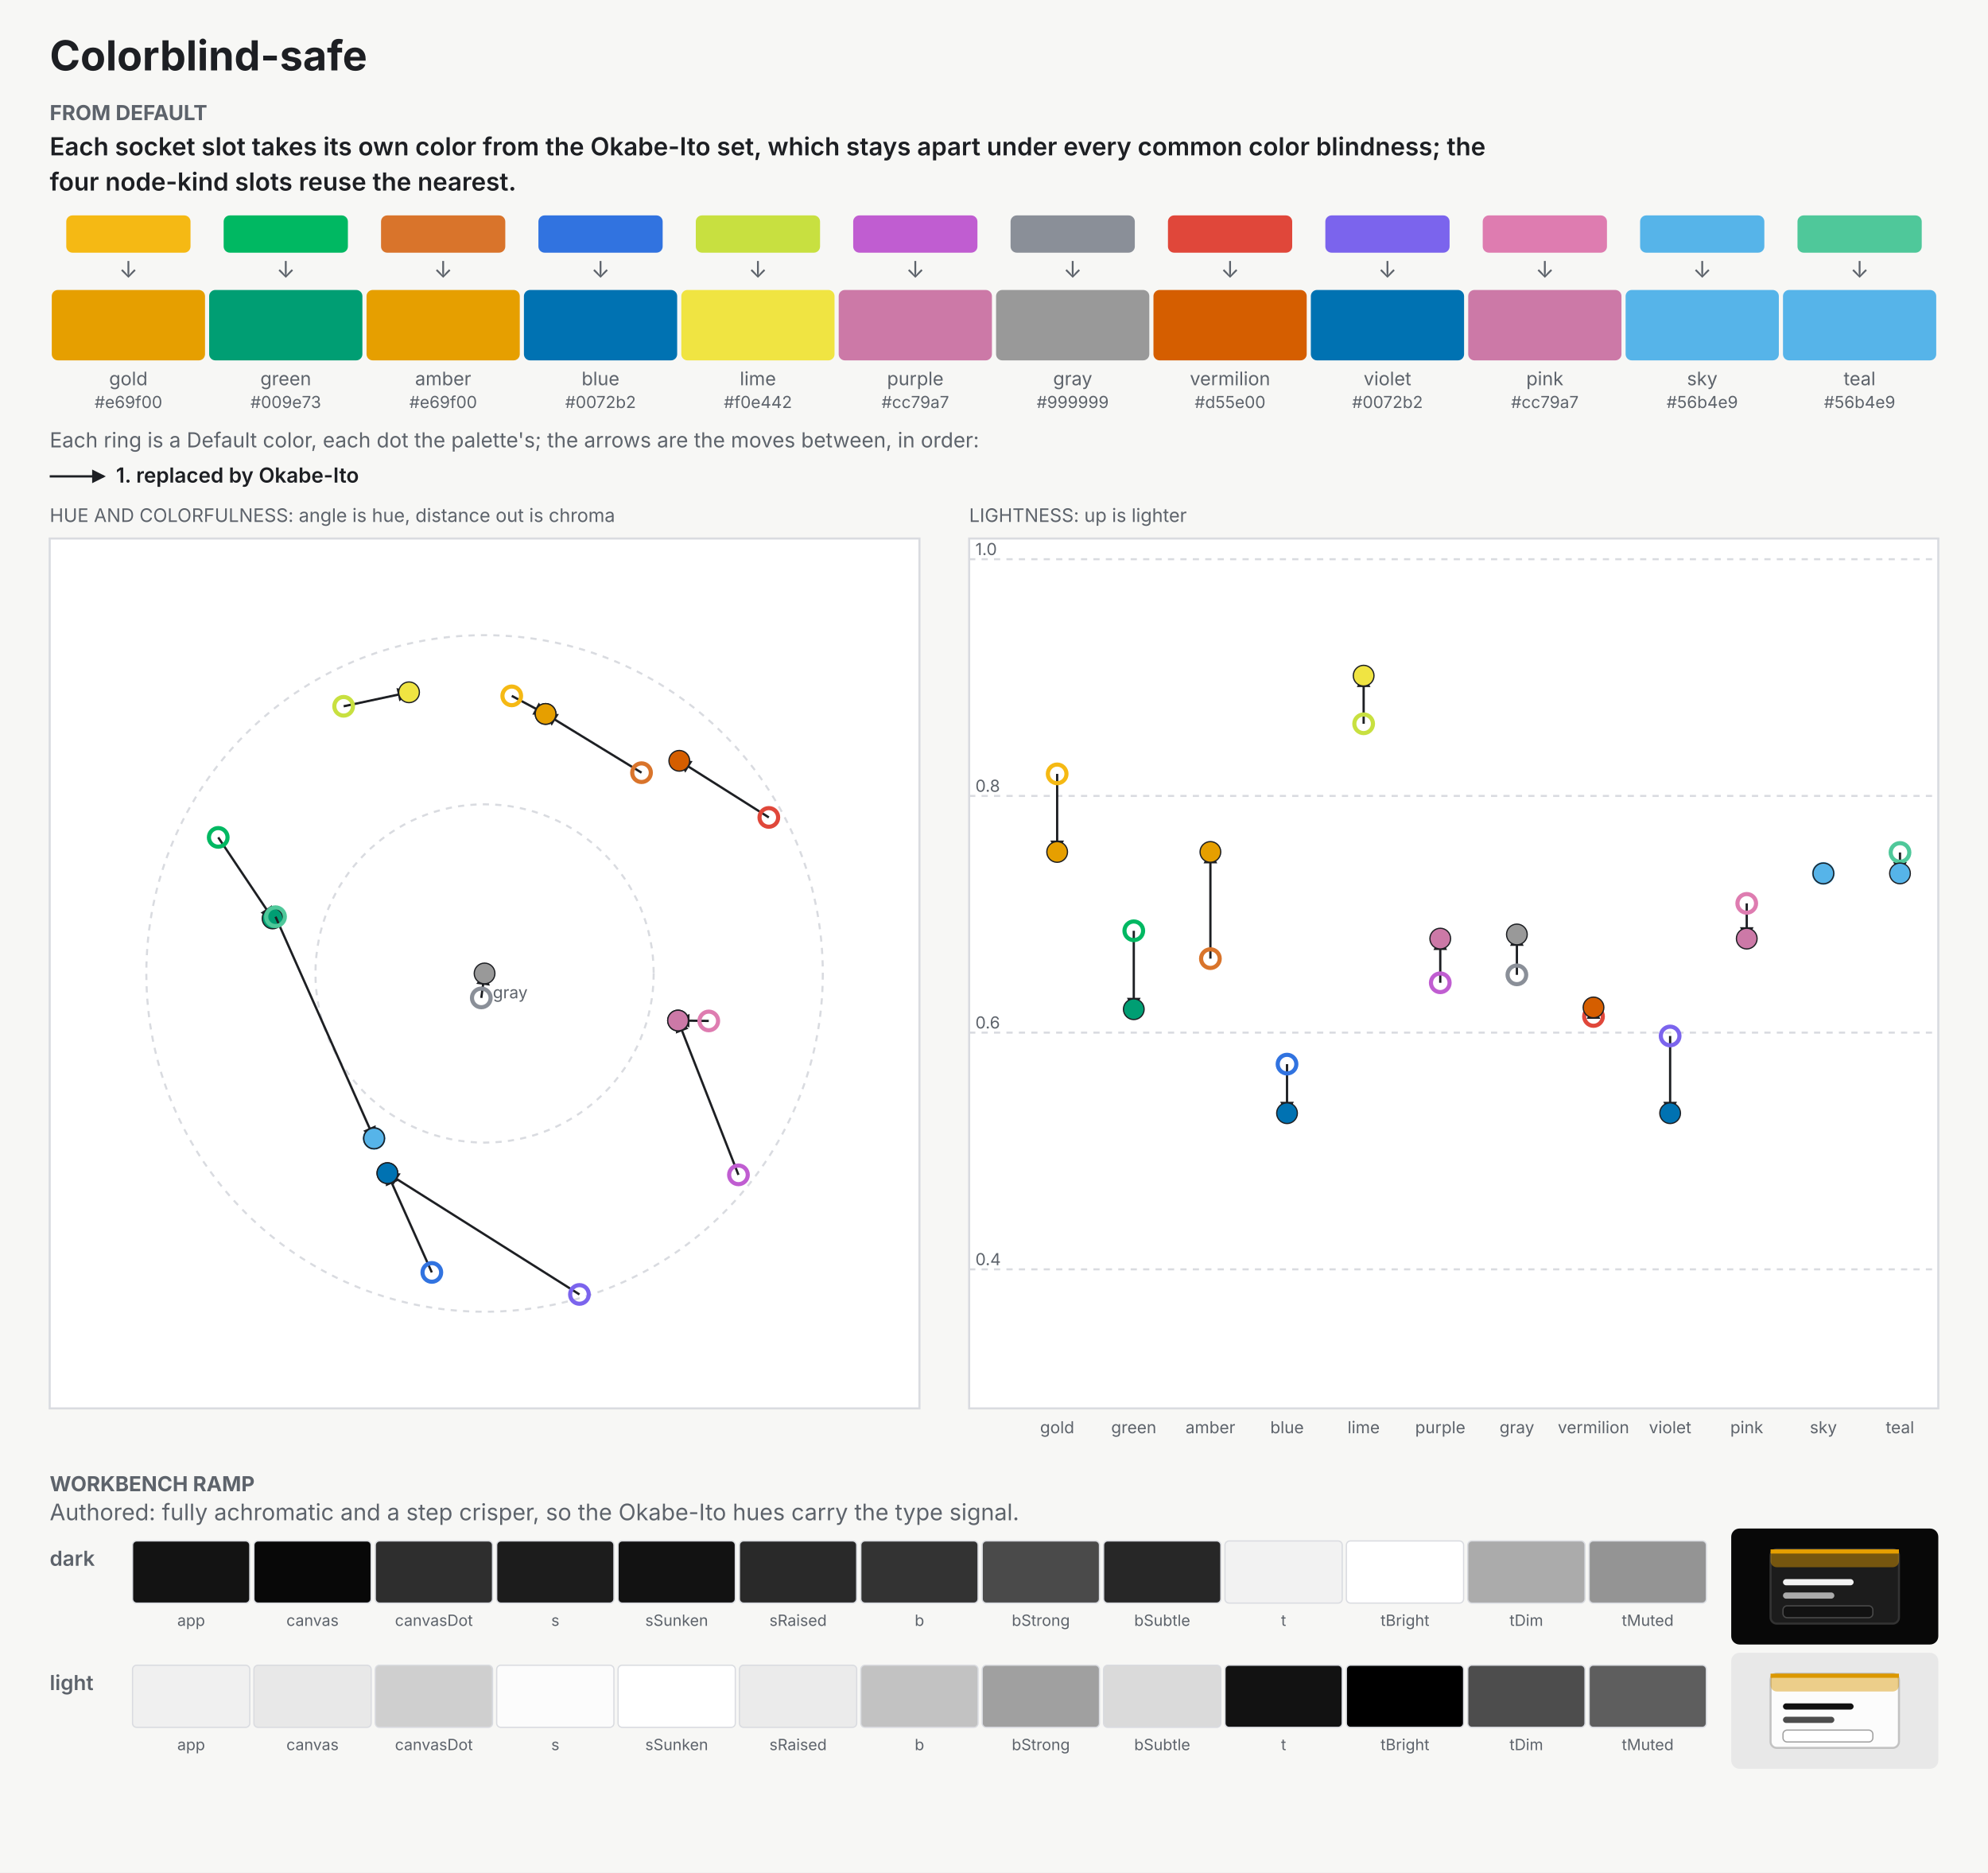
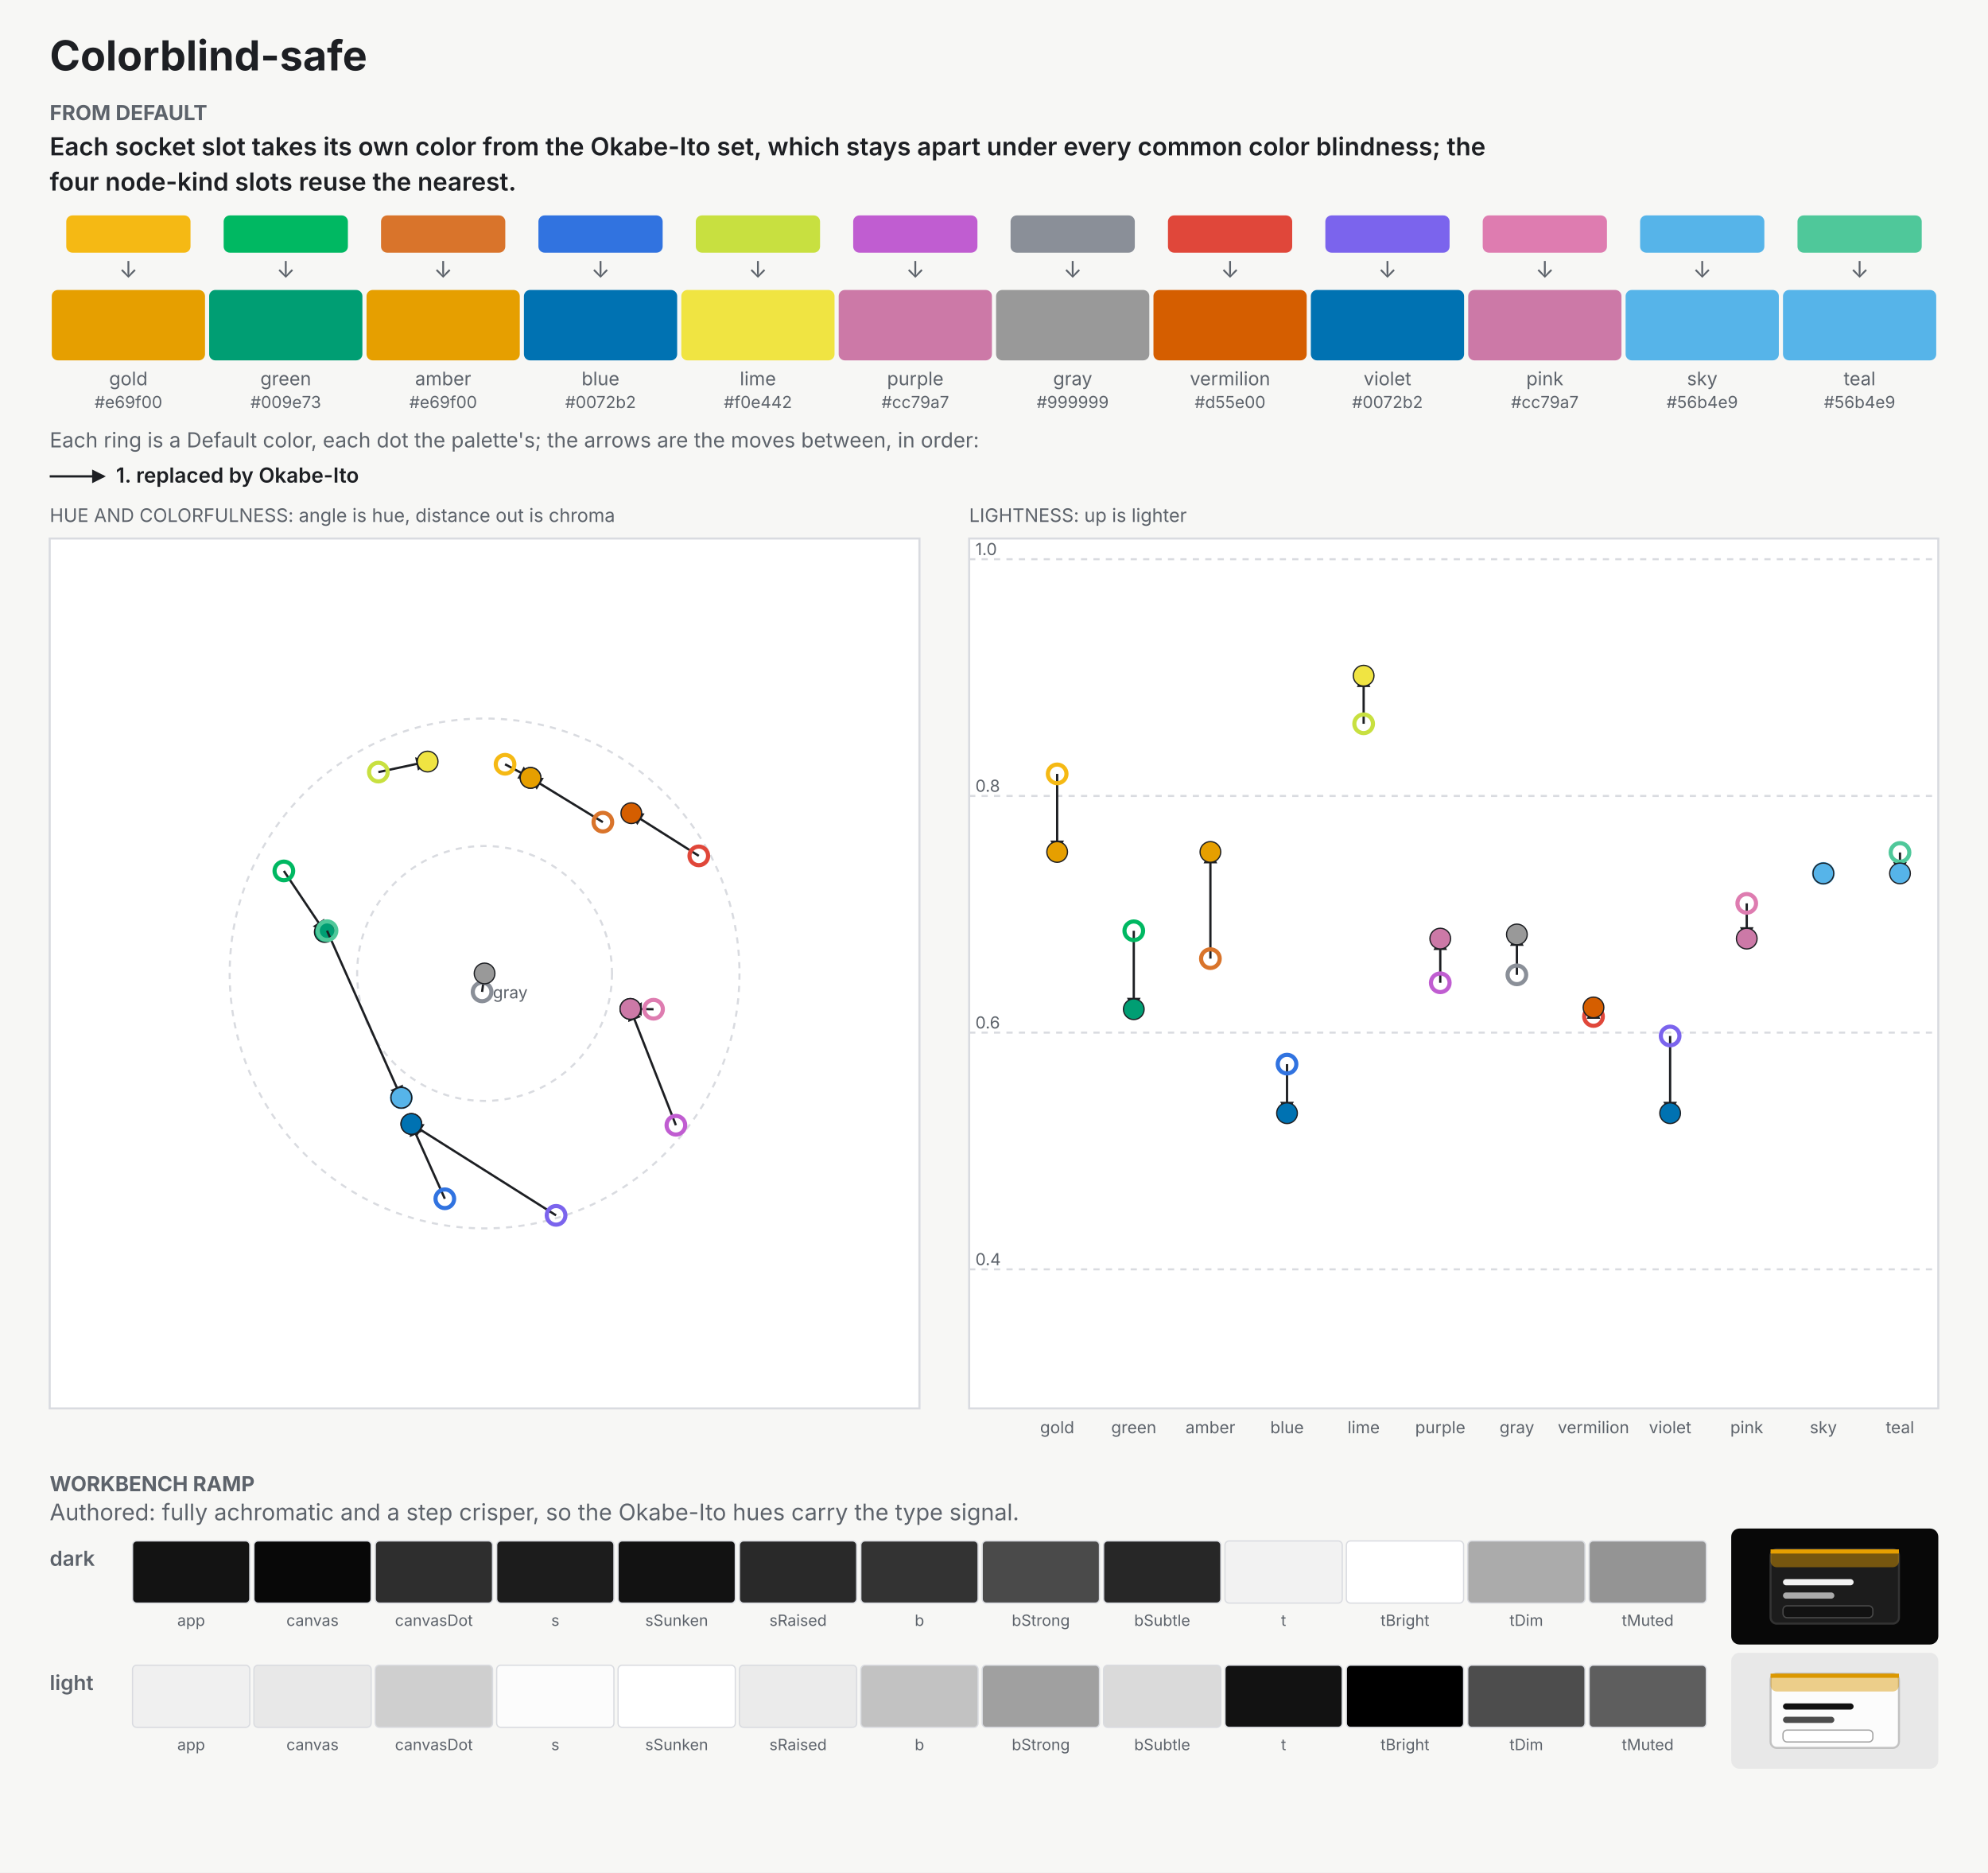
<svg xmlns="http://www.w3.org/2000/svg" width="960" height="904" viewBox="0 0 960 904" font-family="system-ui, -apple-system, Segoe UI, sans-serif">
  <defs>
    <marker id="head" viewBox="0 0 6 6" refX="5" refY="3" markerWidth="6" markerHeight="6" orient="auto">
      <path d="M0,0 L6,3 L0,6 z" fill="#1d1f23" />
    </marker>
    <marker id="headDim" viewBox="0 0 6 6" refX="5" refY="3" markerWidth="6" markerHeight="6" orient="auto">
      <path d="M0,0 L6,3 L0,6 z" fill="#5d636b" />
    </marker>
    <linearGradient id="hues">
      <stop offset="0" stop-color="oklch(0.75 0.12 0)" />
      <stop offset="0.042" stop-color="oklch(0.75 0.12 15)" />
      <stop offset="0.083" stop-color="oklch(0.75 0.12 30)" />
      <stop offset="0.125" stop-color="oklch(0.75 0.12 45)" />
      <stop offset="0.167" stop-color="oklch(0.75 0.12 60)" />
      <stop offset="0.208" stop-color="oklch(0.75 0.12 75)" />
      <stop offset="0.25" stop-color="oklch(0.75 0.12 90)" />
      <stop offset="0.292" stop-color="oklch(0.75 0.12 105)" />
      <stop offset="0.333" stop-color="oklch(0.75 0.12 120)" />
      <stop offset="0.375" stop-color="oklch(0.75 0.12 135)" />
      <stop offset="0.417" stop-color="oklch(0.75 0.12 150)" />
      <stop offset="0.458" stop-color="oklch(0.75 0.12 165)" />
      <stop offset="0.5" stop-color="oklch(0.75 0.12 180)" />
      <stop offset="0.542" stop-color="oklch(0.75 0.12 195)" />
      <stop offset="0.583" stop-color="oklch(0.75 0.12 210)" />
      <stop offset="0.625" stop-color="oklch(0.75 0.12 225)" />
      <stop offset="0.667" stop-color="oklch(0.75 0.12 240)" />
      <stop offset="0.708" stop-color="oklch(0.75 0.12 255)" />
      <stop offset="0.75" stop-color="oklch(0.75 0.12 270)" />
      <stop offset="0.792" stop-color="oklch(0.75 0.12 285)" />
      <stop offset="0.833" stop-color="oklch(0.75 0.12 300)" />
      <stop offset="0.875" stop-color="oklch(0.75 0.12 315)" />
      <stop offset="0.917" stop-color="oklch(0.75 0.12 330)" />
      <stop offset="0.958" stop-color="oklch(0.75 0.12 345)" />
      <stop offset="1" stop-color="oklch(0.75 0.12 360)" />
    </linearGradient>
    <linearGradient id="plasma">
      <stop offset="0" stop-color="rgb(13,8,135)" />
      <stop offset="0.031" stop-color="rgb(29.031,6.594,141.75)" />
      <stop offset="0.062" stop-color="rgb(45.062,5.188,148.5)" />
      <stop offset="0.094" stop-color="rgb(61.094,3.781,155.25)" />
      <stop offset="0.125" stop-color="rgb(75.5,2.75,160.125)" />
      <stop offset="0.156" stop-color="rgb(87.875,2.188,162.656)" />
      <stop offset="0.188" stop-color="rgb(100.25,1.625,165.188)" />
      <stop offset="0.219" stop-color="rgb(112.625,1.062,167.719)" />
      <stop offset="0.25" stop-color="rgb(124.5,6.5,165.5)" />
      <stop offset="0.281" stop-color="rgb(136.312,12.688,162.688)" />
      <stop offset="0.312" stop-color="rgb(148.125,18.875,159.875)" />
      <stop offset="0.344" stop-color="rgb(159.094,26,155.75)" />
      <stop offset="0.375" stop-color="rgb(168.375,35,149)" />
      <stop offset="0.406" stop-color="rgb(177.656,44,142.25)" />
      <stop offset="0.438" stop-color="rgb(186.938,53,135.5)" />
      <stop offset="0.469" stop-color="rgb(194.906,62,128.094)" />
      <stop offset="0.5" stop-color="rgb(202.5,71,120.5)" />
      <stop offset="0.531" stop-color="rgb(210.094,80,112.906)" />
      <stop offset="0.562" stop-color="rgb(217.312,89.125,105.5)" />
      <stop offset="0.594" stop-color="rgb(223.219,98.688,98.75)" />
      <stop offset="0.625" stop-color="rgb(229.125,108.25,92)" />
      <stop offset="0.656" stop-color="rgb(235.031,117.812,85.25)" />
      <stop offset="0.688" stop-color="rgb(239.625,128.125,78.312)" />
      <stop offset="0.719" stop-color="rgb(243.562,138.812,71.281)" />
      <stop offset="0.75" stop-color="rgb(247.5,149.5,64.25)" />
      <stop offset="0.781" stop-color="rgb(251.062,160.344,57.375)" />
      <stop offset="0.812" stop-color="rgb(251.625,172.438,51.75)" />
      <stop offset="0.844" stop-color="rgb(252.188,184.531,46.125)" />
      <stop offset="0.875" stop-color="rgb(252.75,196.625,40.5)" />
      <stop offset="0.906" stop-color="rgb(250.969,209.344,37.219)" />
      <stop offset="0.938" stop-color="rgb(247.312,222.562,35.812)" />
      <stop offset="0.969" stop-color="rgb(243.656,235.781,34.406)" />
      <stop offset="1" stop-color="rgb(240,249,33)" />
    </linearGradient>
  </defs>
  <rect x="0" y="0" width="960" height="904" fill="#f7f7f5" />
  <text x="24" y="34" font-size="20" fill="#1d1f23" font-weight="700" text-anchor="start">Colorblind-safe</text>
  <text x="24" y="58" font-size="10" fill="#5d636b" font-weight="700" text-anchor="start">FROM DEFAULT</text>
  <text x="24" y="75" font-size="12" fill="#1d1f23" font-weight="600" text-anchor="start">Each socket slot takes its own color from the Okabe-Ito set, which stays apart under every common color blindness; the</text>
  <text x="24" y="92" font-size="12" fill="#1d1f23" font-weight="600" text-anchor="start">four node-kind slots reuse the nearest.</text>
  <rect x="32" y="104" width="60" height="18" fill="#f5b914" rx="3" />
  <text x="62" y="134" font-size="11" fill="#5d636b" font-weight="400" text-anchor="middle">↓</text>
  <rect x="25" y="140" width="74" height="34" fill="#e69f00" rx="3" />
  <text x="62" y="186" font-size="9" fill="#5d636b" font-weight="400" text-anchor="middle">gold</text>
  <text x="62" y="197" font-size="8" fill="#5d636b" font-weight="400" text-anchor="middle">#e69f00</text>
  <rect x="108" y="104" width="60" height="18" fill="#00b862" rx="3" />
  <text x="138" y="134" font-size="11" fill="#5d636b" font-weight="400" text-anchor="middle">↓</text>
  <rect x="101" y="140" width="74" height="34" fill="#009e73" rx="3" />
  <text x="138" y="186" font-size="9" fill="#5d636b" font-weight="400" text-anchor="middle">green</text>
  <text x="138" y="197" font-size="8" fill="#5d636b" font-weight="400" text-anchor="middle">#009e73</text>
  <rect x="184" y="104" width="60" height="18" fill="#d9742b" rx="3" />
  <text x="214" y="134" font-size="11" fill="#5d636b" font-weight="400" text-anchor="middle">↓</text>
  <rect x="177" y="140" width="74" height="34" fill="#e69f00" rx="3" />
  <text x="214" y="186" font-size="9" fill="#5d636b" font-weight="400" text-anchor="middle">amber</text>
  <text x="214" y="197" font-size="8" fill="#5d636b" font-weight="400" text-anchor="middle">#e69f00</text>
  <rect x="260" y="104" width="60" height="18" fill="#3173e0" rx="3" />
  <text x="290" y="134" font-size="11" fill="#5d636b" font-weight="400" text-anchor="middle">↓</text>
  <rect x="253" y="140" width="74" height="34" fill="#0072b2" rx="3" />
  <text x="290" y="186" font-size="9" fill="#5d636b" font-weight="400" text-anchor="middle">blue</text>
  <text x="290" y="197" font-size="8" fill="#5d636b" font-weight="400" text-anchor="middle">#0072b2</text>
  <rect x="336" y="104" width="60" height="18" fill="#c8e040" rx="3" />
  <text x="366" y="134" font-size="11" fill="#5d636b" font-weight="400" text-anchor="middle">↓</text>
  <rect x="329" y="140" width="74" height="34" fill="#f0e442" rx="3" />
  <text x="366" y="186" font-size="9" fill="#5d636b" font-weight="400" text-anchor="middle">lime</text>
  <text x="366" y="197" font-size="8" fill="#5d636b" font-weight="400" text-anchor="middle">#f0e442</text>
  <rect x="412" y="104" width="60" height="18" fill="#c05dd1" rx="3" />
  <text x="442" y="134" font-size="11" fill="#5d636b" font-weight="400" text-anchor="middle">↓</text>
  <rect x="405" y="140" width="74" height="34" fill="#cc79a7" rx="3" />
  <text x="442" y="186" font-size="9" fill="#5d636b" font-weight="400" text-anchor="middle">purple</text>
  <text x="442" y="197" font-size="8" fill="#5d636b" font-weight="400" text-anchor="middle">#cc79a7</text>
  <rect x="488" y="104" width="60" height="18" fill="#8a8f98" rx="3" />
  <text x="518" y="134" font-size="11" fill="#5d636b" font-weight="400" text-anchor="middle">↓</text>
  <rect x="481" y="140" width="74" height="34" fill="#999999" rx="3" />
  <text x="518" y="186" font-size="9" fill="#5d636b" font-weight="400" text-anchor="middle">gray</text>
  <text x="518" y="197" font-size="8" fill="#5d636b" font-weight="400" text-anchor="middle">#999999</text>
  <rect x="564" y="104" width="60" height="18" fill="#e0473a" rx="3" />
  <text x="594" y="134" font-size="11" fill="#5d636b" font-weight="400" text-anchor="middle">↓</text>
  <rect x="557" y="140" width="74" height="34" fill="#d55e00" rx="3" />
  <text x="594" y="186" font-size="9" fill="#5d636b" font-weight="400" text-anchor="middle">vermilion</text>
  <text x="594" y="197" font-size="8" fill="#5d636b" font-weight="400" text-anchor="middle">#d55e00</text>
  <rect x="640" y="104" width="60" height="18" fill="#7b64ed" rx="3" />
  <text x="670" y="134" font-size="11" fill="#5d636b" font-weight="400" text-anchor="middle">↓</text>
  <rect x="633" y="140" width="74" height="34" fill="#0072b2" rx="3" />
  <text x="670" y="186" font-size="9" fill="#5d636b" font-weight="400" text-anchor="middle">violet</text>
  <text x="670" y="197" font-size="8" fill="#5d636b" font-weight="400" text-anchor="middle">#0072b2</text>
  <rect x="716" y="104" width="60" height="18" fill="#de7cb0" rx="3" />
  <text x="746" y="134" font-size="11" fill="#5d636b" font-weight="400" text-anchor="middle">↓</text>
  <rect x="709" y="140" width="74" height="34" fill="#cc79a7" rx="3" />
  <text x="746" y="186" font-size="9" fill="#5d636b" font-weight="400" text-anchor="middle">pink</text>
  <text x="746" y="197" font-size="8" fill="#5d636b" font-weight="400" text-anchor="middle">#cc79a7</text>
  <rect x="792" y="104" width="60" height="18" fill="#56b4e9" rx="3" />
  <text x="822" y="134" font-size="11" fill="#5d636b" font-weight="400" text-anchor="middle">↓</text>
  <rect x="785" y="140" width="74" height="34" fill="#56b4e9" rx="3" />
  <text x="822" y="186" font-size="9" fill="#5d636b" font-weight="400" text-anchor="middle">sky</text>
  <text x="822" y="197" font-size="8" fill="#5d636b" font-weight="400" text-anchor="middle">#56b4e9</text>
  <rect x="868" y="104" width="60" height="18" fill="#4fc89a" rx="3" />
  <text x="898" y="134" font-size="11" fill="#5d636b" font-weight="400" text-anchor="middle">↓</text>
  <rect x="861" y="140" width="74" height="34" fill="#56b4e9" rx="3" />
  <text x="898" y="186" font-size="9" fill="#5d636b" font-weight="400" text-anchor="middle">teal</text>
  <text x="898" y="197" font-size="8" fill="#5d636b" font-weight="400" text-anchor="middle">#56b4e9</text>
  <text x="24" y="216" font-size="10" fill="#5d636b" font-weight="400" text-anchor="start">Each ring is a Default color, each dot the palette's; the arrows are the moves between, in order:</text>
  <line x1="24" y1="230" x2="50" y2="230" stroke="#1d1f23" stroke-width="1.1" marker-end="url(#head)" />
  <text x="56" y="233" font-size="10" fill="#1d1f23" font-weight="600" text-anchor="start">1. replaced by Okabe-Ito</text>
  <text x="24" y="252" font-size="9" fill="#5d636b" font-weight="400" text-anchor="start">HUE AND COLORFULNESS: angle is hue, distance out is chroma</text>
  <rect x="24" y="260" width="420" height="420" fill="#ffffff" stroke="#d9dbe0" />
  <path d="M430,470 A196,196 0 0 0 429.254,452.917" stroke="oklch(0.75 0.13 2.5)" stroke-width="5" fill="none" />
  <path d="M429.254,452.917 A196,196 0 0 0 427.022,435.965" stroke="oklch(0.75 0.13 7.5)" stroke-width="5" fill="none" />
  <path d="M427.022,435.965 A196,196 0 0 0 423.321,419.271" stroke="oklch(0.75 0.13 12.5)" stroke-width="5" fill="none" />
  <path d="M423.321,419.271 A196,196 0 0 0 418.18,402.964" stroke="oklch(0.75 0.13 17.5)" stroke-width="5" fill="none" />
  <path d="M418.18,402.964 A196,196 0 0 0 411.636,387.167" stroke="oklch(0.75 0.13 22.5)" stroke-width="5" fill="none" />
  <path d="M411.636,387.167 A196,196 0 0 0 403.741,372" stroke="oklch(0.75 0.13 27.5)" stroke-width="5" fill="none" />
  <path d="M403.741,372 A196,196 0 0 0 394.554,357.579" stroke="oklch(0.75 0.13 32.5)" stroke-width="5" fill="none" />
  <path d="M394.554,357.579 A196,196 0 0 0 384.145,344.014" stroke="oklch(0.75 0.13 37.5)" stroke-width="5" fill="none" />
  <path d="M384.145,344.014 A196,196 0 0 0 372.593,331.407" stroke="oklch(0.75 0.13 42.5)" stroke-width="5" fill="none" />
  <path d="M372.593,331.407 A196,196 0 0 0 359.986,319.855" stroke="oklch(0.75 0.13 47.5)" stroke-width="5" fill="none" />
  <path d="M359.986,319.855 A196,196 0 0 0 346.421,309.446" stroke="oklch(0.75 0.13 52.5)" stroke-width="5" fill="none" />
  <path d="M346.421,309.446 A196,196 0 0 0 332,300.259" stroke="oklch(0.75 0.13 57.5)" stroke-width="5" fill="none" />
  <path d="M332,300.259 A196,196 0 0 0 316.833,292.364" stroke="oklch(0.75 0.13 62.5)" stroke-width="5" fill="none" />
  <path d="M316.833,292.364 A196,196 0 0 0 301.036,285.82" stroke="oklch(0.75 0.13 67.5)" stroke-width="5" fill="none" />
  <path d="M301.036,285.82 A196,196 0 0 0 284.729,280.679" stroke="oklch(0.75 0.13 72.5)" stroke-width="5" fill="none" />
  <path d="M284.729,280.679 A196,196 0 0 0 268.035,276.978" stroke="oklch(0.75 0.13 77.5)" stroke-width="5" fill="none" />
  <path d="M268.035,276.978 A196,196 0 0 0 251.083,274.746" stroke="oklch(0.75 0.13 82.5)" stroke-width="5" fill="none" />
  <path d="M251.083,274.746 A196,196 0 0 0 234,274" stroke="oklch(0.75 0.13 87.5)" stroke-width="5" fill="none" />
  <path d="M234,274 A196,196 0 0 0 216.917,274.746" stroke="oklch(0.75 0.13 92.5)" stroke-width="5" fill="none" />
  <path d="M216.917,274.746 A196,196 0 0 0 199.965,276.978" stroke="oklch(0.75 0.13 97.5)" stroke-width="5" fill="none" />
  <path d="M199.965,276.978 A196,196 0 0 0 183.271,280.679" stroke="oklch(0.75 0.13 102.5)" stroke-width="5" fill="none" />
  <path d="M183.271,280.679 A196,196 0 0 0 166.964,285.82" stroke="oklch(0.75 0.13 107.5)" stroke-width="5" fill="none" />
  <path d="M166.964,285.82 A196,196 0 0 0 151.167,292.364" stroke="oklch(0.75 0.13 112.5)" stroke-width="5" fill="none" />
  <path d="M151.167,292.364 A196,196 0 0 0 136,300.259" stroke="oklch(0.75 0.13 117.5)" stroke-width="5" fill="none" />
  <path d="M136,300.259 A196,196 0 0 0 121.579,309.446" stroke="oklch(0.75 0.13 122.5)" stroke-width="5" fill="none" />
  <path d="M121.579,309.446 A196,196 0 0 0 108.014,319.855" stroke="oklch(0.75 0.13 127.5)" stroke-width="5" fill="none" />
  <path d="M108.014,319.855 A196,196 0 0 0 95.407,331.407" stroke="oklch(0.75 0.13 132.5)" stroke-width="5" fill="none" />
  <path d="M95.407,331.407 A196,196 0 0 0 83.855,344.014" stroke="oklch(0.75 0.13 137.5)" stroke-width="5" fill="none" />
  <path d="M83.855,344.014 A196,196 0 0 0 73.446,357.579" stroke="oklch(0.75 0.13 142.5)" stroke-width="5" fill="none" />
  <path d="M73.446,357.579 A196,196 0 0 0 64.259,372" stroke="oklch(0.75 0.13 147.5)" stroke-width="5" fill="none" />
  <path d="M64.259,372 A196,196 0 0 0 56.364,387.167" stroke="oklch(0.75 0.13 152.5)" stroke-width="5" fill="none" />
  <path d="M56.364,387.167 A196,196 0 0 0 49.82,402.964" stroke="oklch(0.75 0.13 157.5)" stroke-width="5" fill="none" />
  <path d="M49.82,402.964 A196,196 0 0 0 44.679,419.271" stroke="oklch(0.75 0.13 162.5)" stroke-width="5" fill="none" />
  <path d="M44.679,419.271 A196,196 0 0 0 40.978,435.965" stroke="oklch(0.75 0.13 167.5)" stroke-width="5" fill="none" />
  <path d="M40.978,435.965 A196,196 0 0 0 38.746,452.917" stroke="oklch(0.75 0.13 172.5)" stroke-width="5" fill="none" />
  <path d="M38.746,452.917 A196,196 0 0 0 38,470" stroke="oklch(0.75 0.13 177.5)" stroke-width="5" fill="none" />
  <path d="M38,470 A196,196 0 0 0 38.746,487.083" stroke="oklch(0.75 0.13 182.5)" stroke-width="5" fill="none" />
  <path d="M38.746,487.083 A196,196 0 0 0 40.978,504.035" stroke="oklch(0.75 0.13 187.5)" stroke-width="5" fill="none" />
  <path d="M40.978,504.035 A196,196 0 0 0 44.679,520.729" stroke="oklch(0.75 0.13 192.5)" stroke-width="5" fill="none" />
  <path d="M44.679,520.729 A196,196 0 0 0 49.82,537.036" stroke="oklch(0.75 0.13 197.5)" stroke-width="5" fill="none" />
  <path d="M49.82,537.036 A196,196 0 0 0 56.364,552.833" stroke="oklch(0.75 0.13 202.5)" stroke-width="5" fill="none" />
  <path d="M56.364,552.833 A196,196 0 0 0 64.259,568" stroke="oklch(0.75 0.13 207.5)" stroke-width="5" fill="none" />
  <path d="M64.259,568 A196,196 0 0 0 73.446,582.421" stroke="oklch(0.75 0.13 212.5)" stroke-width="5" fill="none" />
  <path d="M73.446,582.421 A196,196 0 0 0 83.855,595.986" stroke="oklch(0.75 0.13 217.5)" stroke-width="5" fill="none" />
  <path d="M83.855,595.986 A196,196 0 0 0 95.407,608.593" stroke="oklch(0.75 0.13 222.5)" stroke-width="5" fill="none" />
  <path d="M95.407,608.593 A196,196 0 0 0 108.014,620.145" stroke="oklch(0.75 0.13 227.5)" stroke-width="5" fill="none" />
  <path d="M108.014,620.145 A196,196 0 0 0 121.579,630.554" stroke="oklch(0.75 0.13 232.5)" stroke-width="5" fill="none" />
  <path d="M121.579,630.554 A196,196 0 0 0 136,639.741" stroke="oklch(0.75 0.13 237.5)" stroke-width="5" fill="none" />
  <path d="M136,639.741 A196,196 0 0 0 151.167,647.636" stroke="oklch(0.75 0.13 242.5)" stroke-width="5" fill="none" />
  <path d="M151.167,647.636 A196,196 0 0 0 166.964,654.18" stroke="oklch(0.75 0.13 247.5)" stroke-width="5" fill="none" />
  <path d="M166.964,654.18 A196,196 0 0 0 183.271,659.321" stroke="oklch(0.75 0.13 252.5)" stroke-width="5" fill="none" />
  <path d="M183.271,659.321 A196,196 0 0 0 199.965,663.022" stroke="oklch(0.75 0.13 257.5)" stroke-width="5" fill="none" />
  <path d="M199.965,663.022 A196,196 0 0 0 216.917,665.254" stroke="oklch(0.75 0.13 262.5)" stroke-width="5" fill="none" />
  <path d="M216.917,665.254 A196,196 0 0 0 234,666" stroke="oklch(0.75 0.13 267.5)" stroke-width="5" fill="none" />
  <path d="M234,666 A196,196 0 0 0 251.083,665.254" stroke="oklch(0.75 0.13 272.5)" stroke-width="5" fill="none" />
  <path d="M251.083,665.254 A196,196 0 0 0 268.035,663.022" stroke="oklch(0.75 0.13 277.5)" stroke-width="5" fill="none" />
  <path d="M268.035,663.022 A196,196 0 0 0 284.729,659.321" stroke="oklch(0.75 0.13 282.5)" stroke-width="5" fill="none" />
  <path d="M284.729,659.321 A196,196 0 0 0 301.036,654.18" stroke="oklch(0.75 0.13 287.5)" stroke-width="5" fill="none" />
  <path d="M301.036,654.18 A196,196 0 0 0 316.833,647.636" stroke="oklch(0.75 0.13 292.5)" stroke-width="5" fill="none" />
  <path d="M316.833,647.636 A196,196 0 0 0 332,639.741" stroke="oklch(0.75 0.13 297.5)" stroke-width="5" fill="none" />
  <path d="M332,639.741 A196,196 0 0 0 346.421,630.554" stroke="oklch(0.75 0.13 302.5)" stroke-width="5" fill="none" />
  <path d="M346.421,630.554 A196,196 0 0 0 359.986,620.145" stroke="oklch(0.75 0.13 307.5)" stroke-width="5" fill="none" />
  <path d="M359.986,620.145 A196,196 0 0 0 372.593,608.593" stroke="oklch(0.75 0.13 312.5)" stroke-width="5" fill="none" />
  <path d="M372.593,608.593 A196,196 0 0 0 384.145,595.986" stroke="oklch(0.75 0.13 317.5)" stroke-width="5" fill="none" />
  <path d="M384.145,595.986 A196,196 0 0 0 394.554,582.421" stroke="oklch(0.75 0.13 322.5)" stroke-width="5" fill="none" />
  <path d="M394.554,582.421 A196,196 0 0 0 403.741,568" stroke="oklch(0.75 0.13 327.5)" stroke-width="5" fill="none" />
  <path d="M403.741,568 A196,196 0 0 0 411.636,552.833" stroke="oklch(0.75 0.13 332.5)" stroke-width="5" fill="none" />
  <path d="M411.636,552.833 A196,196 0 0 0 418.18,537.036" stroke="oklch(0.75 0.13 337.5)" stroke-width="5" fill="none" />
  <path d="M418.18,537.036 A196,196 0 0 0 423.321,520.729" stroke="oklch(0.75 0.13 342.5)" stroke-width="5" fill="none" />
  <path d="M423.321,520.729 A196,196 0 0 0 427.022,504.035" stroke="oklch(0.75 0.13 347.5)" stroke-width="5" fill="none" />
  <path d="M427.022,504.035 A196,196 0 0 0 429.254,487.083" stroke="oklch(0.75 0.13 352.5)" stroke-width="5" fill="none" />
  <path d="M429.254,487.083 A196,196 0 0 0 430,470" stroke="oklch(0.75 0.13 357.5)" stroke-width="5" fill="none" />
-   <circle cx="234" cy="470" r="81.667" fill="none" stroke="#d9dbe0" stroke-dasharray="3 3" />
-   <circle cx="234" cy="470" r="163.333" fill="none" stroke="#d9dbe0" stroke-dasharray="3 3" />
+   <circle cx="234" cy="470" r="61.546" fill="none" stroke="#d9dbe0" stroke-dasharray="3 3" />
+   <circle cx="234" cy="470" r="123.092" fill="none" stroke="#d9dbe0" stroke-dasharray="3 3" />
  <circle cx="234" cy="470" r="1.5" fill="#5d636b" />
  <text x="238" y="482" font-size="8" fill="#5d636b" font-weight="400" text-anchor="start">gray</text>
  <text x="468" y="252" font-size="9" fill="#5d636b" font-weight="400" text-anchor="start">LIGHTNESS: up is lighter</text>
  <rect x="468" y="260" width="468" height="420" fill="#ffffff" stroke="#d9dbe0" />
  <line x1="468" x2="936" y1="612.857" y2="612.857" stroke="#d9dbe0" stroke-dasharray="3 3" />
  <text x="471" y="610.857" font-size="8" fill="#5d636b" font-weight="400" text-anchor="start">0.4</text>
  <line x1="468" x2="936" y1="498.571" y2="498.571" stroke="#d9dbe0" stroke-dasharray="3 3" />
  <text x="471" y="496.571" font-size="8" fill="#5d636b" font-weight="400" text-anchor="start">0.6</text>
  <line x1="468" x2="936" y1="384.286" y2="384.286" stroke="#d9dbe0" stroke-dasharray="3 3" />
  <text x="471" y="382.286" font-size="8" fill="#5d636b" font-weight="400" text-anchor="start">0.8</text>
  <line x1="468" x2="936" y1="270" y2="270" stroke="#d9dbe0" stroke-dasharray="3 3" />
  <text x="471" y="268" font-size="8" fill="#5d636b" font-weight="400" text-anchor="start">1.0</text>
-   <line x1="247.122" y1="335.978" x2="263.462" y2="344.702" stroke="#1d1f23" stroke-width="1.1" marker-end="url(#head)" />
+   <line x1="243.889" y1="368.998" x2="256.203" y2="375.572" stroke="#1d1f23" stroke-width="1.1" marker-end="url(#head)" />
  <line x1="510.5" y1="373.644" x2="510.5" y2="411.335" stroke="#1d1f23" stroke-width="1.1" marker-end="url(#head)" />
-   <circle cx="247.122" cy="335.978" r="4.5" fill="none" stroke="#f5b914" stroke-width="2" />
+   <circle cx="243.889" cy="368.998" r="4.5" fill="none" stroke="#f5b914" stroke-width="2" />
  <circle cx="510.5" cy="373.644" r="4.5" fill="none" stroke="#f5b914" stroke-width="2" />
-   <circle cx="263.462" cy="344.702" r="5" fill="#e69f00" stroke="#1d1f23" stroke-width="0.6" />
+   <circle cx="256.203" cy="375.572" r="5" fill="#e69f00" stroke="#1d1f23" stroke-width="0.6" />
  <circle cx="510.5" cy="411.335" r="5" fill="#e69f00" stroke="#1d1f23" stroke-width="0.6" />
  <text x="510.5" y="692" font-size="8" fill="#5d636b" font-weight="400" text-anchor="middle">gold</text>
-   <line x1="105.382" y1="404.307" x2="131.617" y2="443.443" stroke="#1d1f23" stroke-width="1.1" marker-end="url(#head)" />
+   <line x1="137.07" y1="420.492" x2="156.841" y2="449.986" stroke="#1d1f23" stroke-width="1.1" marker-end="url(#head)" />
  <line x1="547.5" y1="449.402" x2="547.5" y2="487.274" stroke="#1d1f23" stroke-width="1.1" marker-end="url(#head)" />
-   <circle cx="105.382" cy="404.307" r="4.5" fill="none" stroke="#00b862" stroke-width="2" />
+   <circle cx="137.07" cy="420.492" r="4.5" fill="none" stroke="#00b862" stroke-width="2" />
  <circle cx="547.5" cy="449.402" r="4.5" fill="none" stroke="#00b862" stroke-width="2" />
-   <circle cx="131.617" cy="443.443" r="5" fill="#009e73" stroke="#1d1f23" stroke-width="0.6" />
+   <circle cx="156.841" cy="449.986" r="5" fill="#009e73" stroke="#1d1f23" stroke-width="0.6" />
  <circle cx="547.5" cy="487.274" r="5" fill="#009e73" stroke="#1d1f23" stroke-width="0.6" />
  <text x="547.5" y="692" font-size="8" fill="#5d636b" font-weight="400" text-anchor="middle">green</text>
-   <line x1="309.792" y1="373.067" x2="263.462" y2="344.702" stroke="#1d1f23" stroke-width="1.1" marker-end="url(#head)" />
+   <line x1="291.119" y1="396.948" x2="256.203" y2="375.572" stroke="#1d1f23" stroke-width="1.1" marker-end="url(#head)" />
  <line x1="584.5" y1="462.848" x2="584.5" y2="411.335" stroke="#1d1f23" stroke-width="1.1" marker-end="url(#head)" />
-   <circle cx="309.792" cy="373.067" r="4.5" fill="none" stroke="#d9742b" stroke-width="2" />
+   <circle cx="291.119" cy="396.948" r="4.5" fill="none" stroke="#d9742b" stroke-width="2" />
  <circle cx="584.5" cy="462.848" r="4.5" fill="none" stroke="#d9742b" stroke-width="2" />
-   <circle cx="263.462" cy="344.702" r="5" fill="#e69f00" stroke="#1d1f23" stroke-width="0.6" />
+   <circle cx="256.203" cy="375.572" r="5" fill="#e69f00" stroke="#1d1f23" stroke-width="0.6" />
  <circle cx="584.5" cy="411.335" r="5" fill="#e69f00" stroke="#1d1f23" stroke-width="0.6" />
  <text x="584.5" y="692" font-size="8" fill="#5d636b" font-weight="400" text-anchor="middle">amber</text>
-   <line x1="208.528" y1="614.349" x2="187.075" y2="566.422" stroke="#1d1f23" stroke-width="1.1" marker-end="url(#head)" />
+   <line x1="214.804" y1="578.786" x2="198.636" y2="542.667" stroke="#1d1f23" stroke-width="1.1" marker-end="url(#head)" />
  <line x1="621.5" y1="513.779" x2="621.5" y2="537.469" stroke="#1d1f23" stroke-width="1.1" marker-end="url(#head)" />
-   <circle cx="208.528" cy="614.349" r="4.5" fill="none" stroke="#3173e0" stroke-width="2" />
+   <circle cx="214.804" cy="578.786" r="4.5" fill="none" stroke="#3173e0" stroke-width="2" />
  <circle cx="621.5" cy="513.779" r="4.5" fill="none" stroke="#3173e0" stroke-width="2" />
-   <circle cx="187.075" cy="566.422" r="5" fill="#0072b2" stroke="#1d1f23" stroke-width="0.6" />
+   <circle cx="198.636" cy="542.667" r="5" fill="#0072b2" stroke="#1d1f23" stroke-width="0.6" />
  <circle cx="621.5" cy="537.469" r="5" fill="#0072b2" stroke="#1d1f23" stroke-width="0.6" />
  <text x="621.5" y="692" font-size="8" fill="#5d636b" font-weight="400" text-anchor="middle">blue</text>
-   <line x1="165.944" y1="341.005" x2="197.525" y2="334.253" stroke="#1d1f23" stroke-width="1.1" marker-end="url(#head)" />
+   <line x1="182.711" y1="372.786" x2="206.511" y2="367.697" stroke="#1d1f23" stroke-width="1.1" marker-end="url(#head)" />
  <line x1="658.5" y1="349.46" x2="658.5" y2="326.23" stroke="#1d1f23" stroke-width="1.1" marker-end="url(#head)" />
-   <circle cx="165.944" cy="341.005" r="4.5" fill="none" stroke="#c8e040" stroke-width="2" />
+   <circle cx="182.711" cy="372.786" r="4.5" fill="none" stroke="#c8e040" stroke-width="2" />
  <circle cx="658.5" cy="349.46" r="4.5" fill="none" stroke="#c8e040" stroke-width="2" />
-   <circle cx="197.525" cy="334.253" r="5" fill="#f0e442" stroke="#1d1f23" stroke-width="0.6" />
+   <circle cx="206.511" cy="367.697" r="5" fill="#f0e442" stroke="#1d1f23" stroke-width="0.6" />
  <circle cx="658.5" cy="326.23" r="5" fill="#f0e442" stroke="#1d1f23" stroke-width="0.6" />
  <text x="658.5" y="692" font-size="8" fill="#5d636b" font-weight="400" text-anchor="middle">lime</text>
-   <line x1="356.594" y1="567.242" x2="327.423" y2="492.732" stroke="#1d1f23" stroke-width="1.1" marker-end="url(#head)" />
+   <line x1="326.39" y1="543.284" x2="304.406" y2="487.132" stroke="#1d1f23" stroke-width="1.1" marker-end="url(#head)" />
  <line x1="695.5" y1="474.506" x2="695.5" y2="453.178" stroke="#1d1f23" stroke-width="1.1" marker-end="url(#head)" />
-   <circle cx="356.594" cy="567.242" r="4.5" fill="none" stroke="#c05dd1" stroke-width="2" />
+   <circle cx="326.39" cy="543.284" r="4.5" fill="none" stroke="#c05dd1" stroke-width="2" />
  <circle cx="695.5" cy="474.506" r="4.5" fill="none" stroke="#c05dd1" stroke-width="2" />
-   <circle cx="327.423" cy="492.732" r="5" fill="#cc79a7" stroke="#1d1f23" stroke-width="0.6" />
+   <circle cx="304.406" cy="487.132" r="5" fill="#cc79a7" stroke="#1d1f23" stroke-width="0.6" />
  <circle cx="695.5" cy="453.178" r="5" fill="#cc79a7" stroke="#1d1f23" stroke-width="0.6" />
  <text x="695.5" y="692" font-size="8" fill="#5d636b" font-weight="400" text-anchor="middle">purple</text>
-   <line x1="232.415" y1="481.812" x2="234" y2="470" stroke="#1d1f23" stroke-width="1.1" marker-end="url(#head)" />
+   <line x1="232.806" y1="478.902" x2="234" y2="470" stroke="#1d1f23" stroke-width="1.1" marker-end="url(#head)" />
  <line x1="732.5" y1="470.679" x2="732.5" y2="451.169" stroke="#1d1f23" stroke-width="1.1" marker-end="url(#head)" />
-   <circle cx="232.415" cy="481.812" r="4.5" fill="none" stroke="#8a8f98" stroke-width="2" />
+   <circle cx="232.806" cy="478.902" r="4.5" fill="none" stroke="#8a8f98" stroke-width="2" />
  <circle cx="732.5" cy="470.679" r="4.5" fill="none" stroke="#8a8f98" stroke-width="2" />
  <circle cx="234" cy="470" r="5" fill="#999999" stroke="#1d1f23" stroke-width="0.6" />
  <circle cx="732.5" cy="451.169" r="5" fill="#999999" stroke="#1d1f23" stroke-width="0.6" />
  <text x="732.5" y="692" font-size="8" fill="#5d636b" font-weight="400" text-anchor="middle">gray</text>
-   <line x1="371.266" y1="394.669" x2="328.029" y2="367.333" stroke="#1d1f23" stroke-width="1.1" marker-end="url(#head)" />
+   <line x1="337.447" y1="413.228" x2="304.863" y2="392.627" stroke="#1d1f23" stroke-width="1.1" marker-end="url(#head)" />
  <line x1="769.5" y1="490.776" x2="769.5" y2="486.411" stroke="#1d1f23" stroke-width="1.1" marker-end="url(#head)" />
-   <circle cx="371.266" cy="394.669" r="4.5" fill="none" stroke="#e0473a" stroke-width="2" />
+   <circle cx="337.447" cy="413.228" r="4.5" fill="none" stroke="#e0473a" stroke-width="2" />
  <circle cx="769.5" cy="490.776" r="4.5" fill="none" stroke="#e0473a" stroke-width="2" />
-   <circle cx="328.029" cy="367.333" r="5" fill="#d55e00" stroke="#1d1f23" stroke-width="0.6" />
+   <circle cx="304.863" cy="392.627" r="5" fill="#d55e00" stroke="#1d1f23" stroke-width="0.6" />
  <circle cx="769.5" cy="486.411" r="5" fill="#d55e00" stroke="#1d1f23" stroke-width="0.6" />
  <text x="769.5" y="692" font-size="8" fill="#5d636b" font-weight="400" text-anchor="middle">vermilion</text>
-   <line x1="279.814" y1="624.98" x2="187.075" y2="566.422" stroke="#1d1f23" stroke-width="1.1" marker-end="url(#head)" />
+   <line x1="268.527" y1="586.797" x2="198.636" y2="542.667" stroke="#1d1f23" stroke-width="1.1" marker-end="url(#head)" />
  <line x1="806.5" y1="500.181" x2="806.5" y2="537.469" stroke="#1d1f23" stroke-width="1.1" marker-end="url(#head)" />
-   <circle cx="279.814" cy="624.98" r="4.5" fill="none" stroke="#7b64ed" stroke-width="2" />
+   <circle cx="268.527" cy="586.797" r="4.5" fill="none" stroke="#7b64ed" stroke-width="2" />
  <circle cx="806.5" cy="500.181" r="4.5" fill="none" stroke="#7b64ed" stroke-width="2" />
-   <circle cx="187.075" cy="566.422" r="5" fill="#0072b2" stroke="#1d1f23" stroke-width="0.6" />
+   <circle cx="198.636" cy="542.667" r="5" fill="#0072b2" stroke="#1d1f23" stroke-width="0.6" />
  <circle cx="806.5" cy="537.469" r="5" fill="#0072b2" stroke="#1d1f23" stroke-width="0.6" />
  <text x="806.5" y="692" font-size="8" fill="#5d636b" font-weight="400" text-anchor="middle">violet</text>
-   <line x1="342.264" y1="492.924" x2="327.423" y2="492.732" stroke="#1d1f23" stroke-width="1.1" marker-end="url(#head)" />
+   <line x1="315.591" y1="487.276" x2="304.406" y2="487.132" stroke="#1d1f23" stroke-width="1.1" marker-end="url(#head)" />
  <line x1="843.5" y1="436.169" x2="843.5" y2="453.178" stroke="#1d1f23" stroke-width="1.1" marker-end="url(#head)" />
-   <circle cx="342.264" cy="492.924" r="4.5" fill="none" stroke="#de7cb0" stroke-width="2" />
+   <circle cx="315.591" cy="487.276" r="4.5" fill="none" stroke="#de7cb0" stroke-width="2" />
  <circle cx="843.5" cy="436.169" r="4.5" fill="none" stroke="#de7cb0" stroke-width="2" />
-   <circle cx="327.423" cy="492.732" r="5" fill="#cc79a7" stroke="#1d1f23" stroke-width="0.6" />
+   <circle cx="304.406" cy="487.132" r="5" fill="#cc79a7" stroke="#1d1f23" stroke-width="0.6" />
  <circle cx="843.5" cy="453.178" r="5" fill="#cc79a7" stroke="#1d1f23" stroke-width="0.6" />
  <text x="843.5" y="692" font-size="8" fill="#5d636b" font-weight="400" text-anchor="middle">pink</text>
-   <circle cx="180.645" cy="549.632" r="4.5" fill="none" stroke="#56b4e9" stroke-width="2" />
+   <circle cx="193.79" cy="530.013" r="4.5" fill="none" stroke="#56b4e9" stroke-width="2" />
  <circle cx="880.5" cy="421.703" r="4.5" fill="none" stroke="#56b4e9" stroke-width="2" />
-   <circle cx="180.645" cy="549.632" r="5" fill="#56b4e9" stroke="#1d1f23" stroke-width="0.6" />
+   <circle cx="193.79" cy="530.013" r="5" fill="#56b4e9" stroke="#1d1f23" stroke-width="0.6" />
  <circle cx="880.5" cy="421.703" r="5" fill="#56b4e9" stroke="#1d1f23" stroke-width="0.6" />
  <text x="880.5" y="692" font-size="8" fill="#5d636b" font-weight="400" text-anchor="middle">sky</text>
-   <line x1="133.048" y1="442.603" x2="180.645" y2="549.632" stroke="#1d1f23" stroke-width="1.1" marker-end="url(#head)" />
+   <line x1="157.92" y1="449.353" x2="193.79" y2="530.013" stroke="#1d1f23" stroke-width="1.1" marker-end="url(#head)" />
  <line x1="917.5" y1="411.584" x2="917.5" y2="421.703" stroke="#1d1f23" stroke-width="1.1" marker-end="url(#head)" />
-   <circle cx="133.048" cy="442.603" r="4.5" fill="none" stroke="#4fc89a" stroke-width="2" />
+   <circle cx="157.92" cy="449.353" r="4.5" fill="none" stroke="#4fc89a" stroke-width="2" />
  <circle cx="917.5" cy="411.584" r="4.5" fill="none" stroke="#4fc89a" stroke-width="2" />
-   <circle cx="180.645" cy="549.632" r="5" fill="#56b4e9" stroke="#1d1f23" stroke-width="0.6" />
+   <circle cx="193.79" cy="530.013" r="5" fill="#56b4e9" stroke="#1d1f23" stroke-width="0.6" />
  <circle cx="917.5" cy="421.703" r="5" fill="#56b4e9" stroke="#1d1f23" stroke-width="0.6" />
  <text x="917.5" y="692" font-size="8" fill="#5d636b" font-weight="400" text-anchor="middle">teal</text>
  <text x="24" y="720" font-size="10" fill="#5d636b" font-weight="700" text-anchor="start">WORKBENCH RAMP</text>
  <text x="24" y="734" font-size="11" fill="#5d636b" font-weight="400" text-anchor="start">Authored: fully achromatic and a step crisper, so the Okabe-Ito hues carry the type signal.</text>
  <text x="24" y="756" font-size="10" fill="#5d636b" font-weight="600" text-anchor="start">dark</text>
  <rect x="64" y="744" width="56.615" height="30" fill="#131313" rx="2" stroke="#d9dbe0" stroke-width="0.6" />
  <text x="92.308" y="785" font-size="7.5" fill="#5d636b" font-weight="400" text-anchor="middle">app</text>
  <rect x="122.615" y="744" width="56.615" height="30" fill="#080808" rx="2" stroke="#d9dbe0" stroke-width="0.6" />
  <text x="150.923" y="785" font-size="7.5" fill="#5d636b" font-weight="400" text-anchor="middle">canvas</text>
  <rect x="181.231" y="744" width="56.615" height="30" fill="#2e2e2e" rx="2" stroke="#d9dbe0" stroke-width="0.6" />
  <text x="209.538" y="785" font-size="7.5" fill="#5d636b" font-weight="400" text-anchor="middle">canvasDot</text>
  <rect x="239.846" y="744" width="56.615" height="30" fill="#1c1c1c" rx="2" stroke="#d9dbe0" stroke-width="0.6" />
  <text x="268.154" y="785" font-size="7.5" fill="#5d636b" font-weight="400" text-anchor="middle">s</text>
  <rect x="298.462" y="744" width="56.615" height="30" fill="#121212" rx="2" stroke="#d9dbe0" stroke-width="0.6" />
  <text x="326.769" y="785" font-size="7.5" fill="#5d636b" font-weight="400" text-anchor="middle">sSunken</text>
  <rect x="357.077" y="744" width="56.615" height="30" fill="#292929" rx="2" stroke="#d9dbe0" stroke-width="0.6" />
  <text x="385.385" y="785" font-size="7.5" fill="#5d636b" font-weight="400" text-anchor="middle">sRaised</text>
  <rect x="415.692" y="744" width="56.615" height="30" fill="#333333" rx="2" stroke="#d9dbe0" stroke-width="0.6" />
  <text x="444" y="785" font-size="7.5" fill="#5d636b" font-weight="400" text-anchor="middle">b</text>
  <rect x="474.308" y="744" width="56.615" height="30" fill="#4a4a4a" rx="2" stroke="#d9dbe0" stroke-width="0.6" />
  <text x="502.615" y="785" font-size="7.5" fill="#5d636b" font-weight="400" text-anchor="middle">bStrong</text>
  <rect x="532.923" y="744" width="56.615" height="30" fill="#272727" rx="2" stroke="#d9dbe0" stroke-width="0.6" />
  <text x="561.231" y="785" font-size="7.5" fill="#5d636b" font-weight="400" text-anchor="middle">bSubtle</text>
  <rect x="591.538" y="744" width="56.615" height="30" fill="#f2f2f2" rx="2" stroke="#d9dbe0" stroke-width="0.6" />
  <text x="619.846" y="785" font-size="7.5" fill="#5d636b" font-weight="400" text-anchor="middle">t</text>
  <rect x="650.154" y="744" width="56.615" height="30" fill="#ffffff" rx="2" stroke="#d9dbe0" stroke-width="0.6" />
  <text x="678.462" y="785" font-size="7.5" fill="#5d636b" font-weight="400" text-anchor="middle">tBright</text>
  <rect x="708.769" y="744" width="56.615" height="30" fill="#ababab" rx="2" stroke="#d9dbe0" stroke-width="0.6" />
  <text x="737.077" y="785" font-size="7.5" fill="#5d636b" font-weight="400" text-anchor="middle">tDim</text>
  <rect x="767.385" y="744" width="56.615" height="30" fill="#949494" rx="2" stroke="#d9dbe0" stroke-width="0.6" />
  <text x="795.692" y="785" font-size="7.5" fill="#5d636b" font-weight="400" text-anchor="middle">tMuted</text>
  <rect x="836" y="738" width="100" height="56" fill="#080808" rx="4" />
  <rect x="855" y="748.08" width="62" height="35.84" fill="#1c1c1c" rx="3" stroke="#333333" />
  <rect x="855" y="748.08" width="62" height="8.602" fill="#e69f00" rx="3" fill-opacity="0.45" />
  <rect x="855" y="748.08" width="62" height="2" fill="#e69f00" />
  <rect x="861" y="762.416" width="34.1" height="3" fill="#f2f2f2" rx="1.5" />
  <rect x="861" y="768.867" width="24.8" height="3" fill="#ababab" rx="1.5" />
  <rect x="861" y="775.318" width="43.4" height="5.734" fill="#121212" rx="2" stroke="#4a4a4a" stroke-width="0.6" />
  <text x="24" y="816" font-size="10" fill="#5d636b" font-weight="600" text-anchor="start">light</text>
  <rect x="64" y="804" width="56.615" height="30" fill="#f0f0f0" rx="2" stroke="#d9dbe0" stroke-width="0.6" />
  <text x="92.308" y="845" font-size="7.5" fill="#5d636b" font-weight="400" text-anchor="middle">app</text>
  <rect x="122.615" y="804" width="56.615" height="30" fill="#e8e8e8" rx="2" stroke="#d9dbe0" stroke-width="0.6" />
  <text x="150.923" y="845" font-size="7.5" fill="#5d636b" font-weight="400" text-anchor="middle">canvas</text>
  <rect x="181.231" y="804" width="56.615" height="30" fill="#cfcfcf" rx="2" stroke="#d9dbe0" stroke-width="0.6" />
  <text x="209.538" y="845" font-size="7.5" fill="#5d636b" font-weight="400" text-anchor="middle">canvasDot</text>
  <rect x="239.846" y="804" width="56.615" height="30" fill="#fcfcfc" rx="2" stroke="#d9dbe0" stroke-width="0.6" />
  <text x="268.154" y="845" font-size="7.5" fill="#5d636b" font-weight="400" text-anchor="middle">s</text>
  <rect x="298.462" y="804" width="56.615" height="30" fill="#ffffff" rx="2" stroke="#d9dbe0" stroke-width="0.6" />
  <text x="326.769" y="845" font-size="7.5" fill="#5d636b" font-weight="400" text-anchor="middle">sSunken</text>
  <rect x="357.077" y="804" width="56.615" height="30" fill="#ebebeb" rx="2" stroke="#d9dbe0" stroke-width="0.6" />
  <text x="385.385" y="845" font-size="7.5" fill="#5d636b" font-weight="400" text-anchor="middle">sRaised</text>
  <rect x="415.692" y="804" width="56.615" height="30" fill="#c2c2c2" rx="2" stroke="#d9dbe0" stroke-width="0.6" />
  <text x="444" y="845" font-size="7.5" fill="#5d636b" font-weight="400" text-anchor="middle">b</text>
  <rect x="474.308" y="804" width="56.615" height="30" fill="#a0a0a0" rx="2" stroke="#d9dbe0" stroke-width="0.6" />
  <text x="502.615" y="845" font-size="7.5" fill="#5d636b" font-weight="400" text-anchor="middle">bStrong</text>
  <rect x="532.923" y="804" width="56.615" height="30" fill="#dadada" rx="2" stroke="#d9dbe0" stroke-width="0.6" />
  <text x="561.231" y="845" font-size="7.5" fill="#5d636b" font-weight="400" text-anchor="middle">bSubtle</text>
  <rect x="591.538" y="804" width="56.615" height="30" fill="#121212" rx="2" stroke="#d9dbe0" stroke-width="0.6" />
  <text x="619.846" y="845" font-size="7.5" fill="#5d636b" font-weight="400" text-anchor="middle">t</text>
  <rect x="650.154" y="804" width="56.615" height="30" fill="#000000" rx="2" stroke="#d9dbe0" stroke-width="0.6" />
  <text x="678.462" y="845" font-size="7.5" fill="#5d636b" font-weight="400" text-anchor="middle">tBright</text>
  <rect x="708.769" y="804" width="56.615" height="30" fill="#4d4d4d" rx="2" stroke="#d9dbe0" stroke-width="0.6" />
  <text x="737.077" y="845" font-size="7.5" fill="#5d636b" font-weight="400" text-anchor="middle">tDim</text>
  <rect x="767.385" y="804" width="56.615" height="30" fill="#5e5e5e" rx="2" stroke="#d9dbe0" stroke-width="0.6" />
  <text x="795.692" y="845" font-size="7.5" fill="#5d636b" font-weight="400" text-anchor="middle">tMuted</text>
  <rect x="836" y="798" width="100" height="56" fill="#e8e8e8" rx="4" />
  <rect x="855" y="808.08" width="62" height="35.84" fill="#fcfcfc" rx="3" stroke="#c2c2c2" />
  <rect x="855" y="808.08" width="62" height="8.602" fill="#db9700" rx="3" fill-opacity="0.45" />
  <rect x="855" y="808.08" width="62" height="2" fill="#db9700" />
  <rect x="861" y="822.416" width="34.1" height="3" fill="#121212" rx="1.5" />
  <rect x="861" y="828.867" width="24.8" height="3" fill="#4d4d4d" rx="1.5" />
  <rect x="861" y="835.318" width="43.4" height="5.734" fill="#ffffff" rx="2" stroke="#a0a0a0" stroke-width="0.6" />
</svg>
